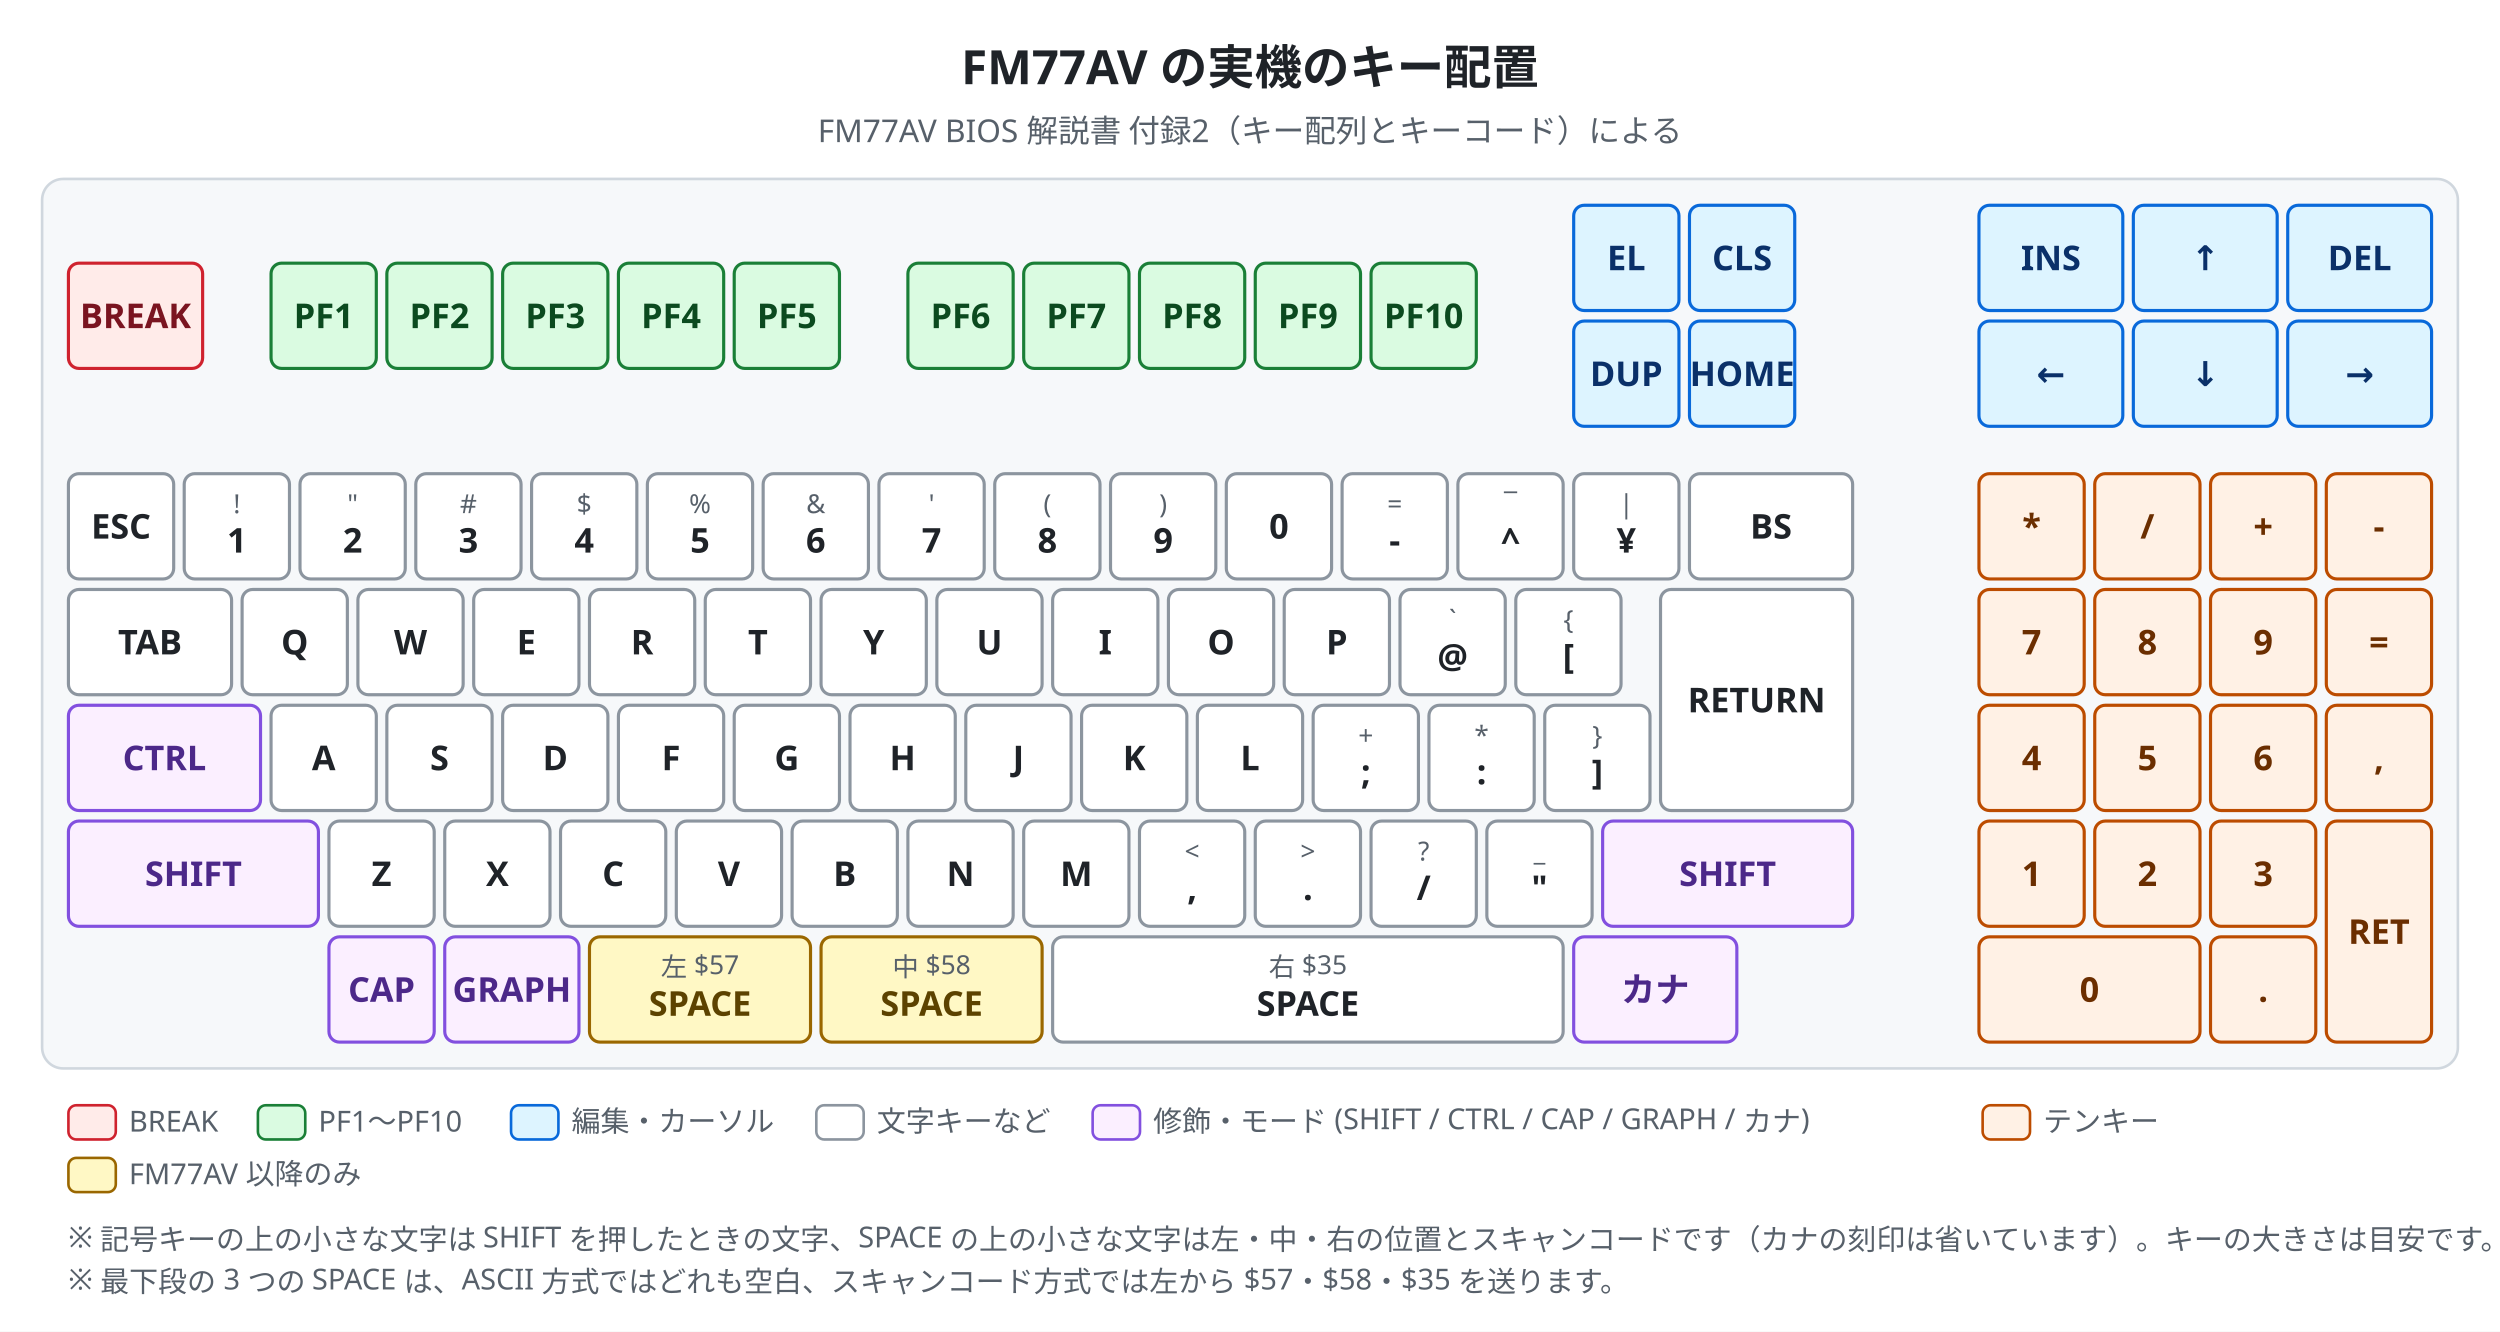
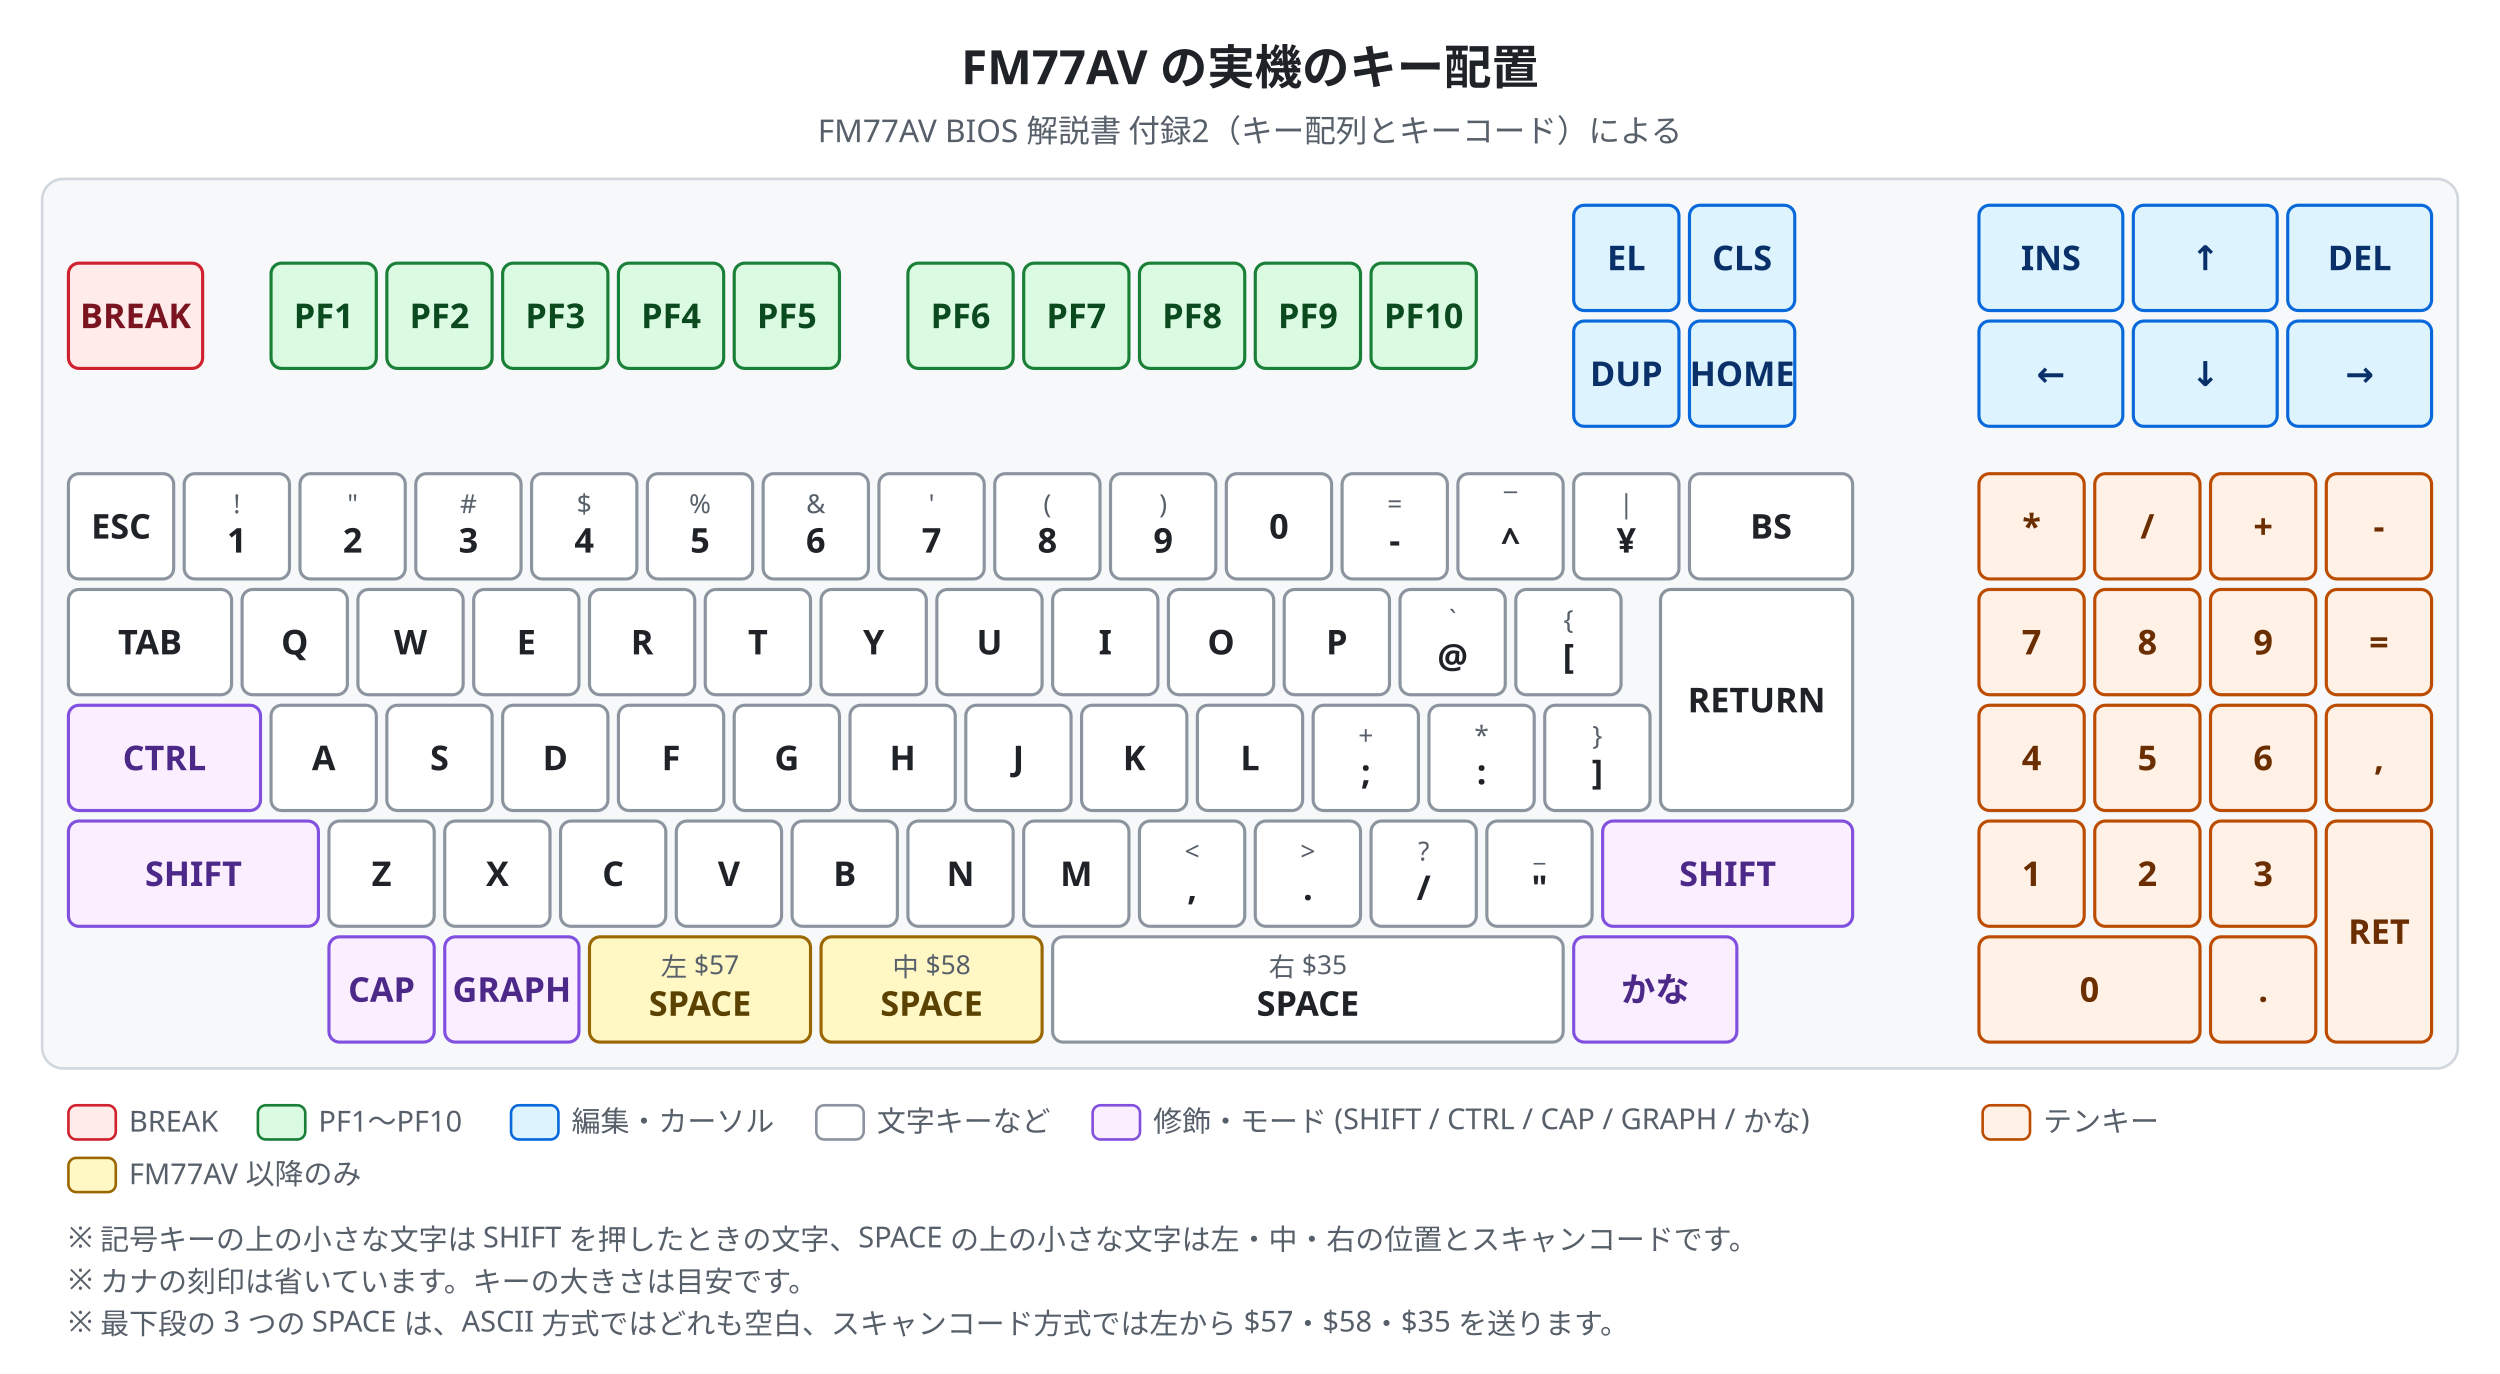
- <svg xmlns="http://www.w3.org/2000/svg" viewBox="0 0 950 506" width="950" height="506">
+ <svg xmlns="http://www.w3.org/2000/svg" viewBox="0 0 950 522" width="950" height="522">
  <defs>
    <marker id="ah" markerWidth="10" markerHeight="10" refX="8" refY="4" orient="auto" markerUnits="userSpaceOnUse">
      <path d="M0,0 L8,4 L0,8 z" fill="#57606a" />
    </marker>
  </defs>
-   <rect x="0" y="0" width="950" height="506" rx="0" fill="#ffffff" stroke="none" stroke-width="1" />
+   <rect x="0" y="0" width="950" height="522" rx="0" fill="#ffffff" stroke="none" stroke-width="1" />
  <text x="475" y="32" font-family="sans-serif" font-size="18" fill="#1f2328" text-anchor="middle" font-weight="bold">FM77AV の実機のキー配置</text>
  <text x="475" y="54" font-family="sans-serif" font-size="12" fill="#57606a" text-anchor="middle">FM77AV BIOS 解説書 付録2（キー配列とキーコード）による</text>
  <rect x="16" y="68" width="918" height="338" rx="8" fill="#f6f8fa" stroke="#d0d7de" stroke-width="1" />
  <rect x="26" y="100" width="51" height="40" rx="4" fill="#ffebe9" stroke="#cf222e" stroke-width="1.2" />
  <text x="51.5" y="124.68" font-family="sans-serif" font-size="13" fill="#7a1420" text-anchor="middle" font-weight="bold">BREAK</text>
  <rect x="103" y="100" width="40" height="40" rx="4" fill="#dafbe1" stroke="#1a7f37" stroke-width="1.2" />
  <text x="123" y="124.68" font-family="sans-serif" font-size="13" fill="#0b4a1f" text-anchor="middle" font-weight="bold">PF1</text>
  <rect x="147" y="100" width="40" height="40" rx="4" fill="#dafbe1" stroke="#1a7f37" stroke-width="1.2" />
  <text x="167" y="124.68" font-family="sans-serif" font-size="13" fill="#0b4a1f" text-anchor="middle" font-weight="bold">PF2</text>
  <rect x="191" y="100" width="40" height="40" rx="4" fill="#dafbe1" stroke="#1a7f37" stroke-width="1.2" />
  <text x="211" y="124.68" font-family="sans-serif" font-size="13" fill="#0b4a1f" text-anchor="middle" font-weight="bold">PF3</text>
  <rect x="235" y="100" width="40" height="40" rx="4" fill="#dafbe1" stroke="#1a7f37" stroke-width="1.2" />
  <text x="255" y="124.68" font-family="sans-serif" font-size="13" fill="#0b4a1f" text-anchor="middle" font-weight="bold">PF4</text>
  <rect x="279" y="100" width="40" height="40" rx="4" fill="#dafbe1" stroke="#1a7f37" stroke-width="1.2" />
  <text x="299" y="124.68" font-family="sans-serif" font-size="13" fill="#0b4a1f" text-anchor="middle" font-weight="bold">PF5</text>
  <rect x="345" y="100" width="40" height="40" rx="4" fill="#dafbe1" stroke="#1a7f37" stroke-width="1.2" />
  <text x="365" y="124.68" font-family="sans-serif" font-size="13" fill="#0b4a1f" text-anchor="middle" font-weight="bold">PF6</text>
  <rect x="389" y="100" width="40" height="40" rx="4" fill="#dafbe1" stroke="#1a7f37" stroke-width="1.2" />
  <text x="409" y="124.68" font-family="sans-serif" font-size="13" fill="#0b4a1f" text-anchor="middle" font-weight="bold">PF7</text>
  <rect x="433" y="100" width="40" height="40" rx="4" fill="#dafbe1" stroke="#1a7f37" stroke-width="1.2" />
  <text x="453" y="124.68" font-family="sans-serif" font-size="13" fill="#0b4a1f" text-anchor="middle" font-weight="bold">PF8</text>
  <rect x="477" y="100" width="40" height="40" rx="4" fill="#dafbe1" stroke="#1a7f37" stroke-width="1.2" />
  <text x="497" y="124.68" font-family="sans-serif" font-size="13" fill="#0b4a1f" text-anchor="middle" font-weight="bold">PF9</text>
  <rect x="521" y="100" width="40" height="40" rx="4" fill="#dafbe1" stroke="#1a7f37" stroke-width="1.2" />
  <text x="541" y="124.68" font-family="sans-serif" font-size="13" fill="#0b4a1f" text-anchor="middle" font-weight="bold">PF10</text>
  <rect x="598" y="78" width="40" height="40" rx="4" fill="#ddf4ff" stroke="#0969da" stroke-width="1.2" />
  <text x="618" y="102.68" font-family="sans-serif" font-size="13" fill="#0a3069" text-anchor="middle" font-weight="bold">EL</text>
  <rect x="642" y="78" width="40" height="40" rx="4" fill="#ddf4ff" stroke="#0969da" stroke-width="1.2" />
  <text x="662" y="102.68" font-family="sans-serif" font-size="13" fill="#0a3069" text-anchor="middle" font-weight="bold">CLS</text>
  <rect x="598" y="122" width="40" height="40" rx="4" fill="#ddf4ff" stroke="#0969da" stroke-width="1.2" />
  <text x="618" y="146.68" font-family="sans-serif" font-size="13" fill="#0a3069" text-anchor="middle" font-weight="bold">DUP</text>
  <rect x="642" y="122" width="40" height="40" rx="4" fill="#ddf4ff" stroke="#0969da" stroke-width="1.2" />
  <text x="662" y="146.68" font-family="sans-serif" font-size="13" fill="#0a3069" text-anchor="middle" font-weight="bold">HOME</text>
  <rect x="752" y="78" width="54.667" height="40" rx="4" fill="#ddf4ff" stroke="#0969da" stroke-width="1.2" />
  <text x="779.333" y="102.68" font-family="sans-serif" font-size="13" fill="#0a3069" text-anchor="middle" font-weight="bold">INS</text>
  <rect x="810.667" y="78" width="54.667" height="40" rx="4" fill="#ddf4ff" stroke="#0969da" stroke-width="1.2" />
  <text x="838" y="102.68" font-family="sans-serif" font-size="13" fill="#0a3069" text-anchor="middle" font-weight="bold">↑</text>
  <rect x="869.333" y="78" width="54.667" height="40" rx="4" fill="#ddf4ff" stroke="#0969da" stroke-width="1.2" />
  <text x="896.667" y="102.68" font-family="sans-serif" font-size="13" fill="#0a3069" text-anchor="middle" font-weight="bold">DEL</text>
  <rect x="752" y="122" width="54.667" height="40" rx="4" fill="#ddf4ff" stroke="#0969da" stroke-width="1.2" />
  <text x="779.333" y="146.68" font-family="sans-serif" font-size="13" fill="#0a3069" text-anchor="middle" font-weight="bold">←</text>
  <rect x="810.667" y="122" width="54.667" height="40" rx="4" fill="#ddf4ff" stroke="#0969da" stroke-width="1.2" />
  <text x="838" y="146.68" font-family="sans-serif" font-size="13" fill="#0a3069" text-anchor="middle" font-weight="bold">↓</text>
  <rect x="869.333" y="122" width="54.667" height="40" rx="4" fill="#ddf4ff" stroke="#0969da" stroke-width="1.2" />
  <text x="896.667" y="146.68" font-family="sans-serif" font-size="13" fill="#0a3069" text-anchor="middle" font-weight="bold">→</text>
  <rect x="26" y="180" width="40" height="40" rx="4" fill="#ffffff" stroke="#8c959f" stroke-width="1.2" />
  <text x="46" y="204.68" font-family="sans-serif" font-size="13" fill="#1f2328" text-anchor="middle" font-weight="bold">ESC</text>
  <rect x="70" y="180" width="40" height="40" rx="4" fill="#ffffff" stroke="#8c959f" stroke-width="1.2" />
  <text x="90" y="195" font-family="sans-serif" font-size="10" fill="#57606a" text-anchor="middle">!</text>
  <text x="90" y="210" font-family="sans-serif" font-size="13" fill="#1f2328" text-anchor="middle" font-weight="bold">1</text>
  <rect x="114" y="180" width="40" height="40" rx="4" fill="#ffffff" stroke="#8c959f" stroke-width="1.2" />
  <text x="134" y="195" font-family="sans-serif" font-size="10" fill="#57606a" text-anchor="middle">"</text>
  <text x="134" y="210" font-family="sans-serif" font-size="13" fill="#1f2328" text-anchor="middle" font-weight="bold">2</text>
  <rect x="158" y="180" width="40" height="40" rx="4" fill="#ffffff" stroke="#8c959f" stroke-width="1.2" />
  <text x="178" y="195" font-family="sans-serif" font-size="10" fill="#57606a" text-anchor="middle">#</text>
  <text x="178" y="210" font-family="sans-serif" font-size="13" fill="#1f2328" text-anchor="middle" font-weight="bold">3</text>
  <rect x="202" y="180" width="40" height="40" rx="4" fill="#ffffff" stroke="#8c959f" stroke-width="1.2" />
  <text x="222" y="195" font-family="sans-serif" font-size="10" fill="#57606a" text-anchor="middle">$</text>
  <text x="222" y="210" font-family="sans-serif" font-size="13" fill="#1f2328" text-anchor="middle" font-weight="bold">4</text>
  <rect x="246" y="180" width="40" height="40" rx="4" fill="#ffffff" stroke="#8c959f" stroke-width="1.2" />
  <text x="266" y="195" font-family="sans-serif" font-size="10" fill="#57606a" text-anchor="middle">%</text>
  <text x="266" y="210" font-family="sans-serif" font-size="13" fill="#1f2328" text-anchor="middle" font-weight="bold">5</text>
  <rect x="290" y="180" width="40" height="40" rx="4" fill="#ffffff" stroke="#8c959f" stroke-width="1.2" />
  <text x="310" y="195" font-family="sans-serif" font-size="10" fill="#57606a" text-anchor="middle">&amp;</text>
  <text x="310" y="210" font-family="sans-serif" font-size="13" fill="#1f2328" text-anchor="middle" font-weight="bold">6</text>
  <rect x="334" y="180" width="40" height="40" rx="4" fill="#ffffff" stroke="#8c959f" stroke-width="1.2" />
  <text x="354" y="195" font-family="sans-serif" font-size="10" fill="#57606a" text-anchor="middle">'</text>
  <text x="354" y="210" font-family="sans-serif" font-size="13" fill="#1f2328" text-anchor="middle" font-weight="bold">7</text>
  <rect x="378" y="180" width="40" height="40" rx="4" fill="#ffffff" stroke="#8c959f" stroke-width="1.2" />
  <text x="398" y="195" font-family="sans-serif" font-size="10" fill="#57606a" text-anchor="middle">(</text>
  <text x="398" y="210" font-family="sans-serif" font-size="13" fill="#1f2328" text-anchor="middle" font-weight="bold">8</text>
  <rect x="422" y="180" width="40" height="40" rx="4" fill="#ffffff" stroke="#8c959f" stroke-width="1.2" />
  <text x="442" y="195" font-family="sans-serif" font-size="10" fill="#57606a" text-anchor="middle">)</text>
  <text x="442" y="210" font-family="sans-serif" font-size="13" fill="#1f2328" text-anchor="middle" font-weight="bold">9</text>
  <rect x="466" y="180" width="40" height="40" rx="4" fill="#ffffff" stroke="#8c959f" stroke-width="1.2" />
  <text x="486" y="204.68" font-family="sans-serif" font-size="13" fill="#1f2328" text-anchor="middle" font-weight="bold">0</text>
  <rect x="510" y="180" width="40" height="40" rx="4" fill="#ffffff" stroke="#8c959f" stroke-width="1.2" />
  <text x="530" y="195" font-family="sans-serif" font-size="10" fill="#57606a" text-anchor="middle">=</text>
  <text x="530" y="210" font-family="sans-serif" font-size="13" fill="#1f2328" text-anchor="middle" font-weight="bold">-</text>
  <rect x="554" y="180" width="40" height="40" rx="4" fill="#ffffff" stroke="#8c959f" stroke-width="1.2" />
  <text x="574" y="195" font-family="sans-serif" font-size="10" fill="#57606a" text-anchor="middle">‾</text>
  <text x="574" y="210" font-family="sans-serif" font-size="13" fill="#1f2328" text-anchor="middle" font-weight="bold">^</text>
  <rect x="598" y="180" width="40" height="40" rx="4" fill="#ffffff" stroke="#8c959f" stroke-width="1.2" />
  <text x="618" y="195" font-family="sans-serif" font-size="10" fill="#57606a" text-anchor="middle">|</text>
  <text x="618" y="210" font-family="sans-serif" font-size="13" fill="#1f2328" text-anchor="middle" font-weight="bold">¥</text>
  <rect x="642" y="180" width="62" height="40" rx="4" fill="#ffffff" stroke="#8c959f" stroke-width="1.2" />
  <text x="673" y="204.68" font-family="sans-serif" font-size="13" fill="#1f2328" text-anchor="middle" font-weight="bold">BS</text>
  <rect x="26" y="224" width="62" height="40" rx="4" fill="#ffffff" stroke="#8c959f" stroke-width="1.2" />
  <text x="57" y="248.68" font-family="sans-serif" font-size="13" fill="#1f2328" text-anchor="middle" font-weight="bold">TAB</text>
  <rect x="92" y="224" width="40" height="40" rx="4" fill="#ffffff" stroke="#8c959f" stroke-width="1.2" />
  <text x="112" y="248.68" font-family="sans-serif" font-size="13" fill="#1f2328" text-anchor="middle" font-weight="bold">Q</text>
  <rect x="136" y="224" width="40" height="40" rx="4" fill="#ffffff" stroke="#8c959f" stroke-width="1.2" />
  <text x="156" y="248.68" font-family="sans-serif" font-size="13" fill="#1f2328" text-anchor="middle" font-weight="bold">W</text>
  <rect x="180" y="224" width="40" height="40" rx="4" fill="#ffffff" stroke="#8c959f" stroke-width="1.2" />
  <text x="200" y="248.68" font-family="sans-serif" font-size="13" fill="#1f2328" text-anchor="middle" font-weight="bold">E</text>
  <rect x="224" y="224" width="40" height="40" rx="4" fill="#ffffff" stroke="#8c959f" stroke-width="1.2" />
  <text x="244" y="248.68" font-family="sans-serif" font-size="13" fill="#1f2328" text-anchor="middle" font-weight="bold">R</text>
  <rect x="268" y="224" width="40" height="40" rx="4" fill="#ffffff" stroke="#8c959f" stroke-width="1.2" />
  <text x="288" y="248.68" font-family="sans-serif" font-size="13" fill="#1f2328" text-anchor="middle" font-weight="bold">T</text>
  <rect x="312" y="224" width="40" height="40" rx="4" fill="#ffffff" stroke="#8c959f" stroke-width="1.2" />
  <text x="332" y="248.68" font-family="sans-serif" font-size="13" fill="#1f2328" text-anchor="middle" font-weight="bold">Y</text>
  <rect x="356" y="224" width="40" height="40" rx="4" fill="#ffffff" stroke="#8c959f" stroke-width="1.2" />
  <text x="376" y="248.68" font-family="sans-serif" font-size="13" fill="#1f2328" text-anchor="middle" font-weight="bold">U</text>
  <rect x="400" y="224" width="40" height="40" rx="4" fill="#ffffff" stroke="#8c959f" stroke-width="1.2" />
  <text x="420" y="248.68" font-family="sans-serif" font-size="13" fill="#1f2328" text-anchor="middle" font-weight="bold">I</text>
  <rect x="444" y="224" width="40" height="40" rx="4" fill="#ffffff" stroke="#8c959f" stroke-width="1.2" />
  <text x="464" y="248.68" font-family="sans-serif" font-size="13" fill="#1f2328" text-anchor="middle" font-weight="bold">O</text>
  <rect x="488" y="224" width="40" height="40" rx="4" fill="#ffffff" stroke="#8c959f" stroke-width="1.2" />
  <text x="508" y="248.68" font-family="sans-serif" font-size="13" fill="#1f2328" text-anchor="middle" font-weight="bold">P</text>
  <rect x="532" y="224" width="40" height="40" rx="4" fill="#ffffff" stroke="#8c959f" stroke-width="1.2" />
  <text x="552" y="239" font-family="sans-serif" font-size="10" fill="#57606a" text-anchor="middle">`</text>
  <text x="552" y="254" font-family="sans-serif" font-size="13" fill="#1f2328" text-anchor="middle" font-weight="bold">@</text>
  <rect x="576" y="224" width="40" height="40" rx="4" fill="#ffffff" stroke="#8c959f" stroke-width="1.2" />
  <text x="596" y="239" font-family="sans-serif" font-size="10" fill="#57606a" text-anchor="middle">{</text>
  <text x="596" y="254" font-family="sans-serif" font-size="13" fill="#1f2328" text-anchor="middle" font-weight="bold">[</text>
  <rect x="631" y="224" width="73" height="84" rx="4" fill="#ffffff" stroke="#8c959f" stroke-width="1.2" />
  <text x="667.5" y="270.68" font-family="sans-serif" font-size="13" fill="#1f2328" text-anchor="middle" font-weight="bold">RETURN</text>
  <rect x="26" y="268" width="73" height="40" rx="4" fill="#fbefff" stroke="#8250df" stroke-width="1.2" />
  <text x="62.5" y="292.68" font-family="sans-serif" font-size="13" fill="#4c2889" text-anchor="middle" font-weight="bold">CTRL</text>
  <rect x="103" y="268" width="40" height="40" rx="4" fill="#ffffff" stroke="#8c959f" stroke-width="1.2" />
  <text x="123" y="292.68" font-family="sans-serif" font-size="13" fill="#1f2328" text-anchor="middle" font-weight="bold">A</text>
  <rect x="147" y="268" width="40" height="40" rx="4" fill="#ffffff" stroke="#8c959f" stroke-width="1.2" />
  <text x="167" y="292.68" font-family="sans-serif" font-size="13" fill="#1f2328" text-anchor="middle" font-weight="bold">S</text>
  <rect x="191" y="268" width="40" height="40" rx="4" fill="#ffffff" stroke="#8c959f" stroke-width="1.2" />
  <text x="211" y="292.68" font-family="sans-serif" font-size="13" fill="#1f2328" text-anchor="middle" font-weight="bold">D</text>
  <rect x="235" y="268" width="40" height="40" rx="4" fill="#ffffff" stroke="#8c959f" stroke-width="1.2" />
  <text x="255" y="292.68" font-family="sans-serif" font-size="13" fill="#1f2328" text-anchor="middle" font-weight="bold">F</text>
  <rect x="279" y="268" width="40" height="40" rx="4" fill="#ffffff" stroke="#8c959f" stroke-width="1.2" />
  <text x="299" y="292.68" font-family="sans-serif" font-size="13" fill="#1f2328" text-anchor="middle" font-weight="bold">G</text>
  <rect x="323" y="268" width="40" height="40" rx="4" fill="#ffffff" stroke="#8c959f" stroke-width="1.2" />
  <text x="343" y="292.68" font-family="sans-serif" font-size="13" fill="#1f2328" text-anchor="middle" font-weight="bold">H</text>
  <rect x="367" y="268" width="40" height="40" rx="4" fill="#ffffff" stroke="#8c959f" stroke-width="1.2" />
  <text x="387" y="292.68" font-family="sans-serif" font-size="13" fill="#1f2328" text-anchor="middle" font-weight="bold">J</text>
  <rect x="411" y="268" width="40" height="40" rx="4" fill="#ffffff" stroke="#8c959f" stroke-width="1.2" />
  <text x="431" y="292.68" font-family="sans-serif" font-size="13" fill="#1f2328" text-anchor="middle" font-weight="bold">K</text>
  <rect x="455" y="268" width="40" height="40" rx="4" fill="#ffffff" stroke="#8c959f" stroke-width="1.2" />
  <text x="475" y="292.68" font-family="sans-serif" font-size="13" fill="#1f2328" text-anchor="middle" font-weight="bold">L</text>
  <rect x="499" y="268" width="40" height="40" rx="4" fill="#ffffff" stroke="#8c959f" stroke-width="1.2" />
  <text x="519" y="283" font-family="sans-serif" font-size="10" fill="#57606a" text-anchor="middle">+</text>
  <text x="519" y="298" font-family="sans-serif" font-size="13" fill="#1f2328" text-anchor="middle" font-weight="bold">;</text>
  <rect x="543" y="268" width="40" height="40" rx="4" fill="#ffffff" stroke="#8c959f" stroke-width="1.2" />
  <text x="563" y="283" font-family="sans-serif" font-size="10" fill="#57606a" text-anchor="middle">*</text>
  <text x="563" y="298" font-family="sans-serif" font-size="13" fill="#1f2328" text-anchor="middle" font-weight="bold">:</text>
  <rect x="587" y="268" width="40" height="40" rx="4" fill="#ffffff" stroke="#8c959f" stroke-width="1.2" />
  <text x="607" y="283" font-family="sans-serif" font-size="10" fill="#57606a" text-anchor="middle">}</text>
  <text x="607" y="298" font-family="sans-serif" font-size="13" fill="#1f2328" text-anchor="middle" font-weight="bold">]</text>
  <rect x="26" y="312" width="95" height="40" rx="4" fill="#fbefff" stroke="#8250df" stroke-width="1.2" />
  <text x="73.5" y="336.68" font-family="sans-serif" font-size="13" fill="#4c2889" text-anchor="middle" font-weight="bold">SHIFT</text>
  <rect x="125" y="312" width="40" height="40" rx="4" fill="#ffffff" stroke="#8c959f" stroke-width="1.2" />
  <text x="145" y="336.68" font-family="sans-serif" font-size="13" fill="#1f2328" text-anchor="middle" font-weight="bold">Z</text>
  <rect x="169" y="312" width="40" height="40" rx="4" fill="#ffffff" stroke="#8c959f" stroke-width="1.2" />
  <text x="189" y="336.68" font-family="sans-serif" font-size="13" fill="#1f2328" text-anchor="middle" font-weight="bold">X</text>
  <rect x="213" y="312" width="40" height="40" rx="4" fill="#ffffff" stroke="#8c959f" stroke-width="1.2" />
  <text x="233" y="336.68" font-family="sans-serif" font-size="13" fill="#1f2328" text-anchor="middle" font-weight="bold">C</text>
  <rect x="257" y="312" width="40" height="40" rx="4" fill="#ffffff" stroke="#8c959f" stroke-width="1.2" />
  <text x="277" y="336.68" font-family="sans-serif" font-size="13" fill="#1f2328" text-anchor="middle" font-weight="bold">V</text>
  <rect x="301" y="312" width="40" height="40" rx="4" fill="#ffffff" stroke="#8c959f" stroke-width="1.2" />
  <text x="321" y="336.68" font-family="sans-serif" font-size="13" fill="#1f2328" text-anchor="middle" font-weight="bold">B</text>
  <rect x="345" y="312" width="40" height="40" rx="4" fill="#ffffff" stroke="#8c959f" stroke-width="1.2" />
  <text x="365" y="336.68" font-family="sans-serif" font-size="13" fill="#1f2328" text-anchor="middle" font-weight="bold">N</text>
  <rect x="389" y="312" width="40" height="40" rx="4" fill="#ffffff" stroke="#8c959f" stroke-width="1.2" />
  <text x="409" y="336.68" font-family="sans-serif" font-size="13" fill="#1f2328" text-anchor="middle" font-weight="bold">M</text>
  <rect x="433" y="312" width="40" height="40" rx="4" fill="#ffffff" stroke="#8c959f" stroke-width="1.2" />
  <text x="453" y="327" font-family="sans-serif" font-size="10" fill="#57606a" text-anchor="middle">&lt;</text>
  <text x="453" y="342" font-family="sans-serif" font-size="13" fill="#1f2328" text-anchor="middle" font-weight="bold">,</text>
  <rect x="477" y="312" width="40" height="40" rx="4" fill="#ffffff" stroke="#8c959f" stroke-width="1.2" />
  <text x="497" y="327" font-family="sans-serif" font-size="10" fill="#57606a" text-anchor="middle">&gt;</text>
  <text x="497" y="342" font-family="sans-serif" font-size="13" fill="#1f2328" text-anchor="middle" font-weight="bold">.</text>
  <rect x="521" y="312" width="40" height="40" rx="4" fill="#ffffff" stroke="#8c959f" stroke-width="1.2" />
  <text x="541" y="327" font-family="sans-serif" font-size="10" fill="#57606a" text-anchor="middle">?</text>
  <text x="541" y="342" font-family="sans-serif" font-size="13" fill="#1f2328" text-anchor="middle" font-weight="bold">/</text>
  <rect x="565" y="312" width="40" height="40" rx="4" fill="#ffffff" stroke="#8c959f" stroke-width="1.2" />
  <text x="585" y="327" font-family="sans-serif" font-size="10" fill="#57606a" text-anchor="middle">_</text>
  <text x="585" y="342" font-family="sans-serif" font-size="13" fill="#1f2328" text-anchor="middle" font-weight="bold">"</text>
  <rect x="609" y="312" width="95" height="40" rx="4" fill="#fbefff" stroke="#8250df" stroke-width="1.2" />
  <text x="656.5" y="336.68" font-family="sans-serif" font-size="13" fill="#4c2889" text-anchor="middle" font-weight="bold">SHIFT</text>
  <rect x="752" y="180" width="40" height="40" rx="4" fill="#fff1e5" stroke="#bc4c00" stroke-width="1.2" />
  <text x="772" y="204.68" font-family="sans-serif" font-size="13" fill="#6b2e00" text-anchor="middle" font-weight="bold">*</text>
  <rect x="796" y="180" width="40" height="40" rx="4" fill="#fff1e5" stroke="#bc4c00" stroke-width="1.2" />
  <text x="816" y="204.68" font-family="sans-serif" font-size="13" fill="#6b2e00" text-anchor="middle" font-weight="bold">/</text>
  <rect x="840" y="180" width="40" height="40" rx="4" fill="#fff1e5" stroke="#bc4c00" stroke-width="1.2" />
  <text x="860" y="204.68" font-family="sans-serif" font-size="13" fill="#6b2e00" text-anchor="middle" font-weight="bold">+</text>
  <rect x="884" y="180" width="40" height="40" rx="4" fill="#fff1e5" stroke="#bc4c00" stroke-width="1.2" />
  <text x="904" y="204.68" font-family="sans-serif" font-size="13" fill="#6b2e00" text-anchor="middle" font-weight="bold">-</text>
  <rect x="752" y="224" width="40" height="40" rx="4" fill="#fff1e5" stroke="#bc4c00" stroke-width="1.2" />
  <text x="772" y="248.68" font-family="sans-serif" font-size="13" fill="#6b2e00" text-anchor="middle" font-weight="bold">7</text>
  <rect x="796" y="224" width="40" height="40" rx="4" fill="#fff1e5" stroke="#bc4c00" stroke-width="1.2" />
  <text x="816" y="248.68" font-family="sans-serif" font-size="13" fill="#6b2e00" text-anchor="middle" font-weight="bold">8</text>
  <rect x="840" y="224" width="40" height="40" rx="4" fill="#fff1e5" stroke="#bc4c00" stroke-width="1.2" />
  <text x="860" y="248.68" font-family="sans-serif" font-size="13" fill="#6b2e00" text-anchor="middle" font-weight="bold">9</text>
  <rect x="884" y="224" width="40" height="40" rx="4" fill="#fff1e5" stroke="#bc4c00" stroke-width="1.2" />
  <text x="904" y="248.68" font-family="sans-serif" font-size="13" fill="#6b2e00" text-anchor="middle" font-weight="bold">=</text>
  <rect x="752" y="268" width="40" height="40" rx="4" fill="#fff1e5" stroke="#bc4c00" stroke-width="1.2" />
  <text x="772" y="292.68" font-family="sans-serif" font-size="13" fill="#6b2e00" text-anchor="middle" font-weight="bold">4</text>
  <rect x="796" y="268" width="40" height="40" rx="4" fill="#fff1e5" stroke="#bc4c00" stroke-width="1.2" />
  <text x="816" y="292.68" font-family="sans-serif" font-size="13" fill="#6b2e00" text-anchor="middle" font-weight="bold">5</text>
  <rect x="840" y="268" width="40" height="40" rx="4" fill="#fff1e5" stroke="#bc4c00" stroke-width="1.2" />
  <text x="860" y="292.68" font-family="sans-serif" font-size="13" fill="#6b2e00" text-anchor="middle" font-weight="bold">6</text>
  <rect x="884" y="268" width="40" height="40" rx="4" fill="#fff1e5" stroke="#bc4c00" stroke-width="1.2" />
  <text x="904" y="292.68" font-family="sans-serif" font-size="13" fill="#6b2e00" text-anchor="middle" font-weight="bold">,</text>
  <rect x="752" y="312" width="40" height="40" rx="4" fill="#fff1e5" stroke="#bc4c00" stroke-width="1.2" />
  <text x="772" y="336.68" font-family="sans-serif" font-size="13" fill="#6b2e00" text-anchor="middle" font-weight="bold">1</text>
  <rect x="796" y="312" width="40" height="40" rx="4" fill="#fff1e5" stroke="#bc4c00" stroke-width="1.2" />
  <text x="816" y="336.68" font-family="sans-serif" font-size="13" fill="#6b2e00" text-anchor="middle" font-weight="bold">2</text>
  <rect x="840" y="312" width="40" height="40" rx="4" fill="#fff1e5" stroke="#bc4c00" stroke-width="1.2" />
  <text x="860" y="336.68" font-family="sans-serif" font-size="13" fill="#6b2e00" text-anchor="middle" font-weight="bold">3</text>
  <rect x="884" y="312" width="40" height="84" rx="4" fill="#fff1e5" stroke="#bc4c00" stroke-width="1.2" />
  <text x="904" y="358.68" font-family="sans-serif" font-size="13" fill="#6b2e00" text-anchor="middle" font-weight="bold">RET</text>
  <rect x="752" y="356" width="84" height="40" rx="4" fill="#fff1e5" stroke="#bc4c00" stroke-width="1.2" />
  <text x="794" y="380.68" font-family="sans-serif" font-size="13" fill="#6b2e00" text-anchor="middle" font-weight="bold">0</text>
  <rect x="840" y="356" width="40" height="40" rx="4" fill="#fff1e5" stroke="#bc4c00" stroke-width="1.2" />
  <text x="860" y="380.68" font-family="sans-serif" font-size="13" fill="#6b2e00" text-anchor="middle" font-weight="bold">.</text>
  <rect x="125" y="356" width="40" height="40" rx="4" fill="#fbefff" stroke="#8250df" stroke-width="1.2" />
  <text x="145" y="380.68" font-family="sans-serif" font-size="13" fill="#4c2889" text-anchor="middle" font-weight="bold">CAP</text>
  <rect x="169" y="356" width="51" height="40" rx="4" fill="#fbefff" stroke="#8250df" stroke-width="1.2" />
  <text x="194.5" y="380.68" font-family="sans-serif" font-size="13" fill="#4c2889" text-anchor="middle" font-weight="bold">GRAPH</text>
  <rect x="224" y="356" width="84" height="40" rx="4" fill="#fff8c5" stroke="#9a6700" stroke-width="1.2" />
  <text x="266" y="371" font-family="sans-serif" font-size="10" fill="#57606a" text-anchor="middle">左 $57</text>
  <text x="266" y="386" font-family="sans-serif" font-size="13" fill="#5c4200" text-anchor="middle" font-weight="bold">SPACE</text>
  <rect x="312" y="356" width="84" height="40" rx="4" fill="#fff8c5" stroke="#9a6700" stroke-width="1.2" />
  <text x="354" y="371" font-family="sans-serif" font-size="10" fill="#57606a" text-anchor="middle">中 $58</text>
  <text x="354" y="386" font-family="sans-serif" font-size="13" fill="#5c4200" text-anchor="middle" font-weight="bold">SPACE</text>
  <rect x="400" y="356" width="194" height="40" rx="4" fill="#ffffff" stroke="#8c959f" stroke-width="1.2" />
  <text x="497" y="371" font-family="sans-serif" font-size="10" fill="#57606a" text-anchor="middle">右 $35</text>
  <text x="497" y="386" font-family="sans-serif" font-size="13" fill="#1f2328" text-anchor="middle" font-weight="bold">SPACE</text>
  <rect x="598" y="356" width="62" height="40" rx="4" fill="#fbefff" stroke="#8250df" stroke-width="1.2" />
-   <text x="629" y="380.68" font-family="sans-serif" font-size="13" fill="#4c2889" text-anchor="middle" font-weight="bold">カナ</text>
+   <text x="629" y="380.68" font-family="sans-serif" font-size="13" fill="#4c2889" text-anchor="middle" font-weight="bold">かな</text>
  <rect x="26" y="420" width="18" height="13" rx="3" fill="#ffebe9" stroke="#cf222e" stroke-width="1" />
  <text x="49" y="430" font-family="sans-serif" font-size="11" fill="#57606a" text-anchor="start">BREAK</text>
  <rect x="98" y="420" width="18" height="13" rx="3" fill="#dafbe1" stroke="#1a7f37" stroke-width="1" />
  <text x="121" y="430" font-family="sans-serif" font-size="11" fill="#57606a" text-anchor="start">PF1〜PF10</text>
  <rect x="194.2" y="420" width="18" height="13" rx="3" fill="#ddf4ff" stroke="#0969da" stroke-width="1" />
  <text x="217.2" y="430" font-family="sans-serif" font-size="11" fill="#57606a" text-anchor="start">編集・カーソル</text>
  <rect x="310.2" y="420" width="18" height="13" rx="3" fill="#ffffff" stroke="#8c959f" stroke-width="1" />
  <text x="333.2" y="430" font-family="sans-serif" font-size="11" fill="#57606a" text-anchor="start">文字キーなど</text>
  <rect x="415.2" y="420" width="18" height="13" rx="3" fill="#fbefff" stroke="#8250df" stroke-width="1" />
-   <text x="438.2" y="430" font-family="sans-serif" font-size="11" fill="#57606a" text-anchor="start">修飾・モード (SHIFT / CTRL / CAP / GRAPH / カナ)</text>
+   <text x="438.2" y="430" font-family="sans-serif" font-size="11" fill="#57606a" text-anchor="start">修飾・モード (SHIFT / CTRL / CAP / GRAPH / かな)</text>
  <rect x="753.4" y="420" width="18" height="13" rx="3" fill="#fff1e5" stroke="#bc4c00" stroke-width="1" />
  <text x="776.4" y="430" font-family="sans-serif" font-size="11" fill="#57606a" text-anchor="start">テンキー</text>
  <rect x="26" y="440" width="18" height="13" rx="3" fill="#fff8c5" stroke="#9a6700" stroke-width="1" />
  <text x="49" y="450" font-family="sans-serif" font-size="11" fill="#57606a" text-anchor="start">FM77AV 以降のみ</text>
-   <text x="26" y="474" font-family="sans-serif" font-size="11" fill="#57606a" text-anchor="start">※ 記号キーの上の小さな文字は SHIFT を押したときの文字、SPACE の上の小さな文字は左・中・右の位置とスキャンコードです（カナの刻印は省いています）。キーの大きさは目安です。</text>
-   <text x="26" y="490" font-family="sans-serif" font-size="11" fill="#57606a" text-anchor="start">※ 最下段の 3 つの SPACE は、ASCII 方式ではどれも空白、スキャンコード方式では左から $57・$58・$35 を送ります。</text>
+   <text x="26" y="474" font-family="sans-serif" font-size="11" fill="#57606a" text-anchor="start">※ 記号キーの上の小さな文字は SHIFT を押したときの文字、SPACE の上の小さな文字は左・中・右の位置とスキャンコードです。</text>
+   <text x="26" y="490" font-family="sans-serif" font-size="11" fill="#57606a" text-anchor="start">※ カナの刻印は省いています。キーの大きさは目安です。</text>
+   <text x="26" y="506" font-family="sans-serif" font-size="11" fill="#57606a" text-anchor="start">※ 最下段の 3 つの SPACE は、ASCII 方式ではどれも空白、スキャンコード方式では左から $57・$58・$35 を送ります。</text>
</svg>
